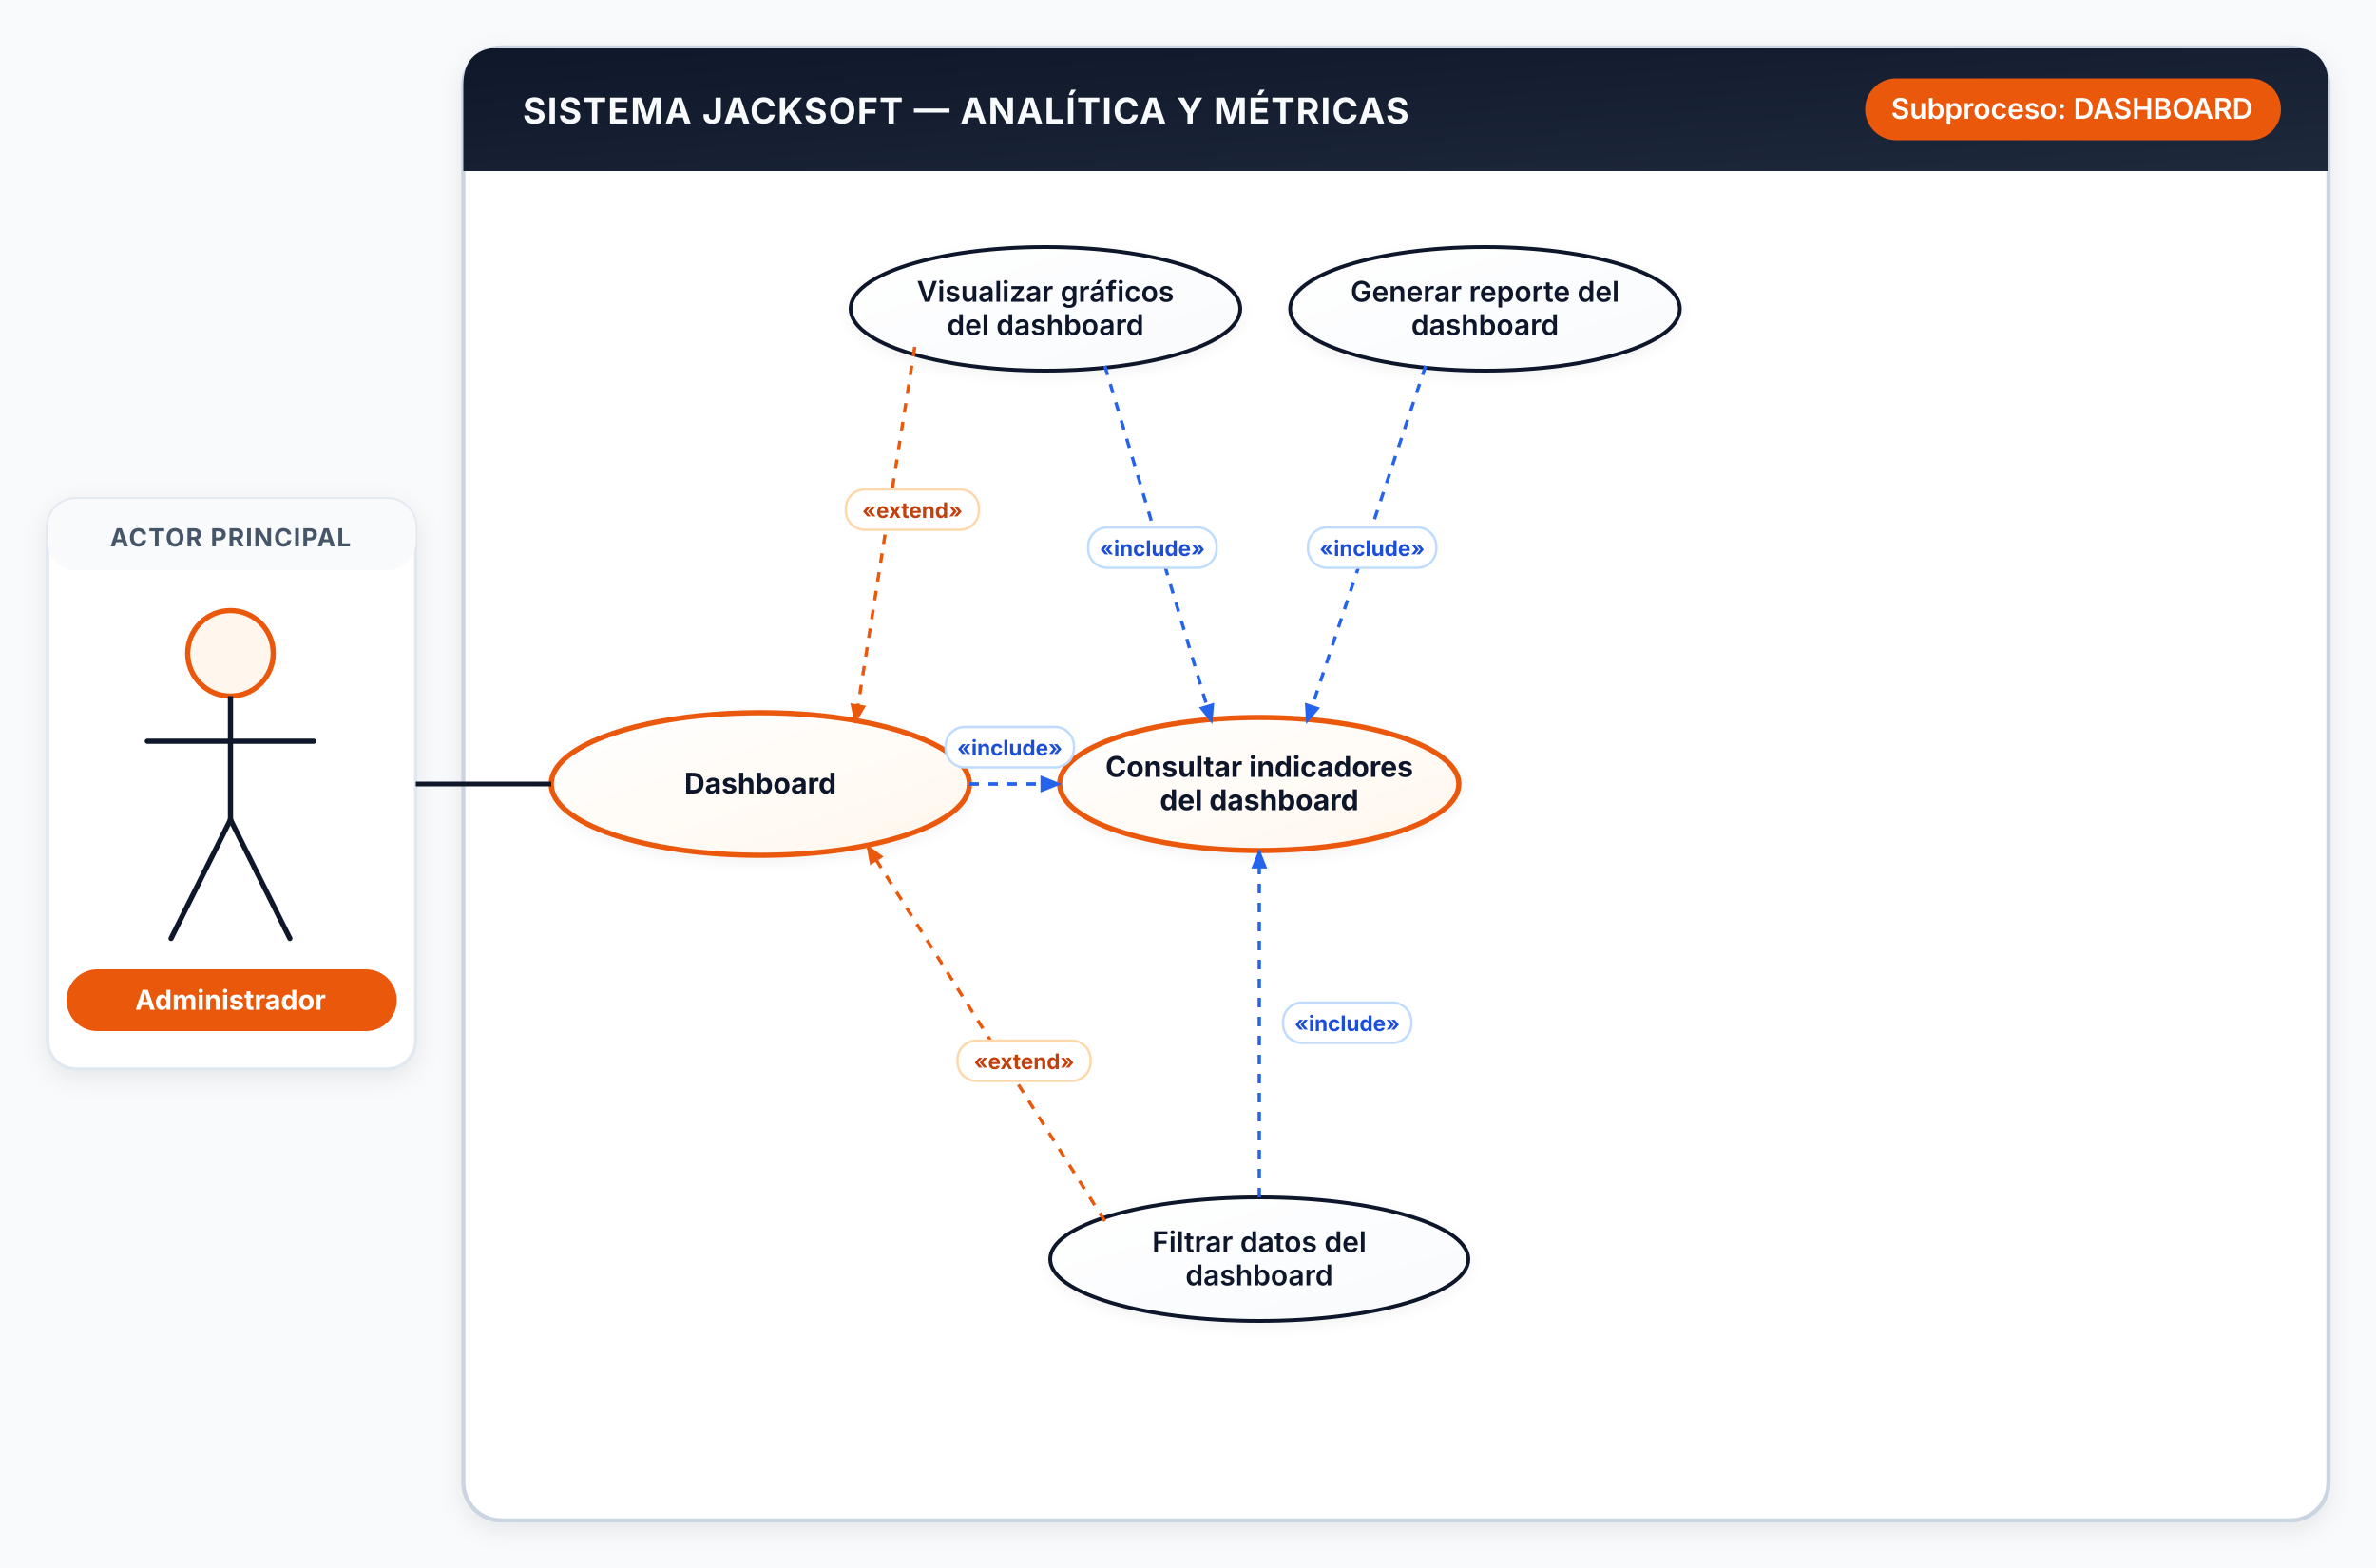
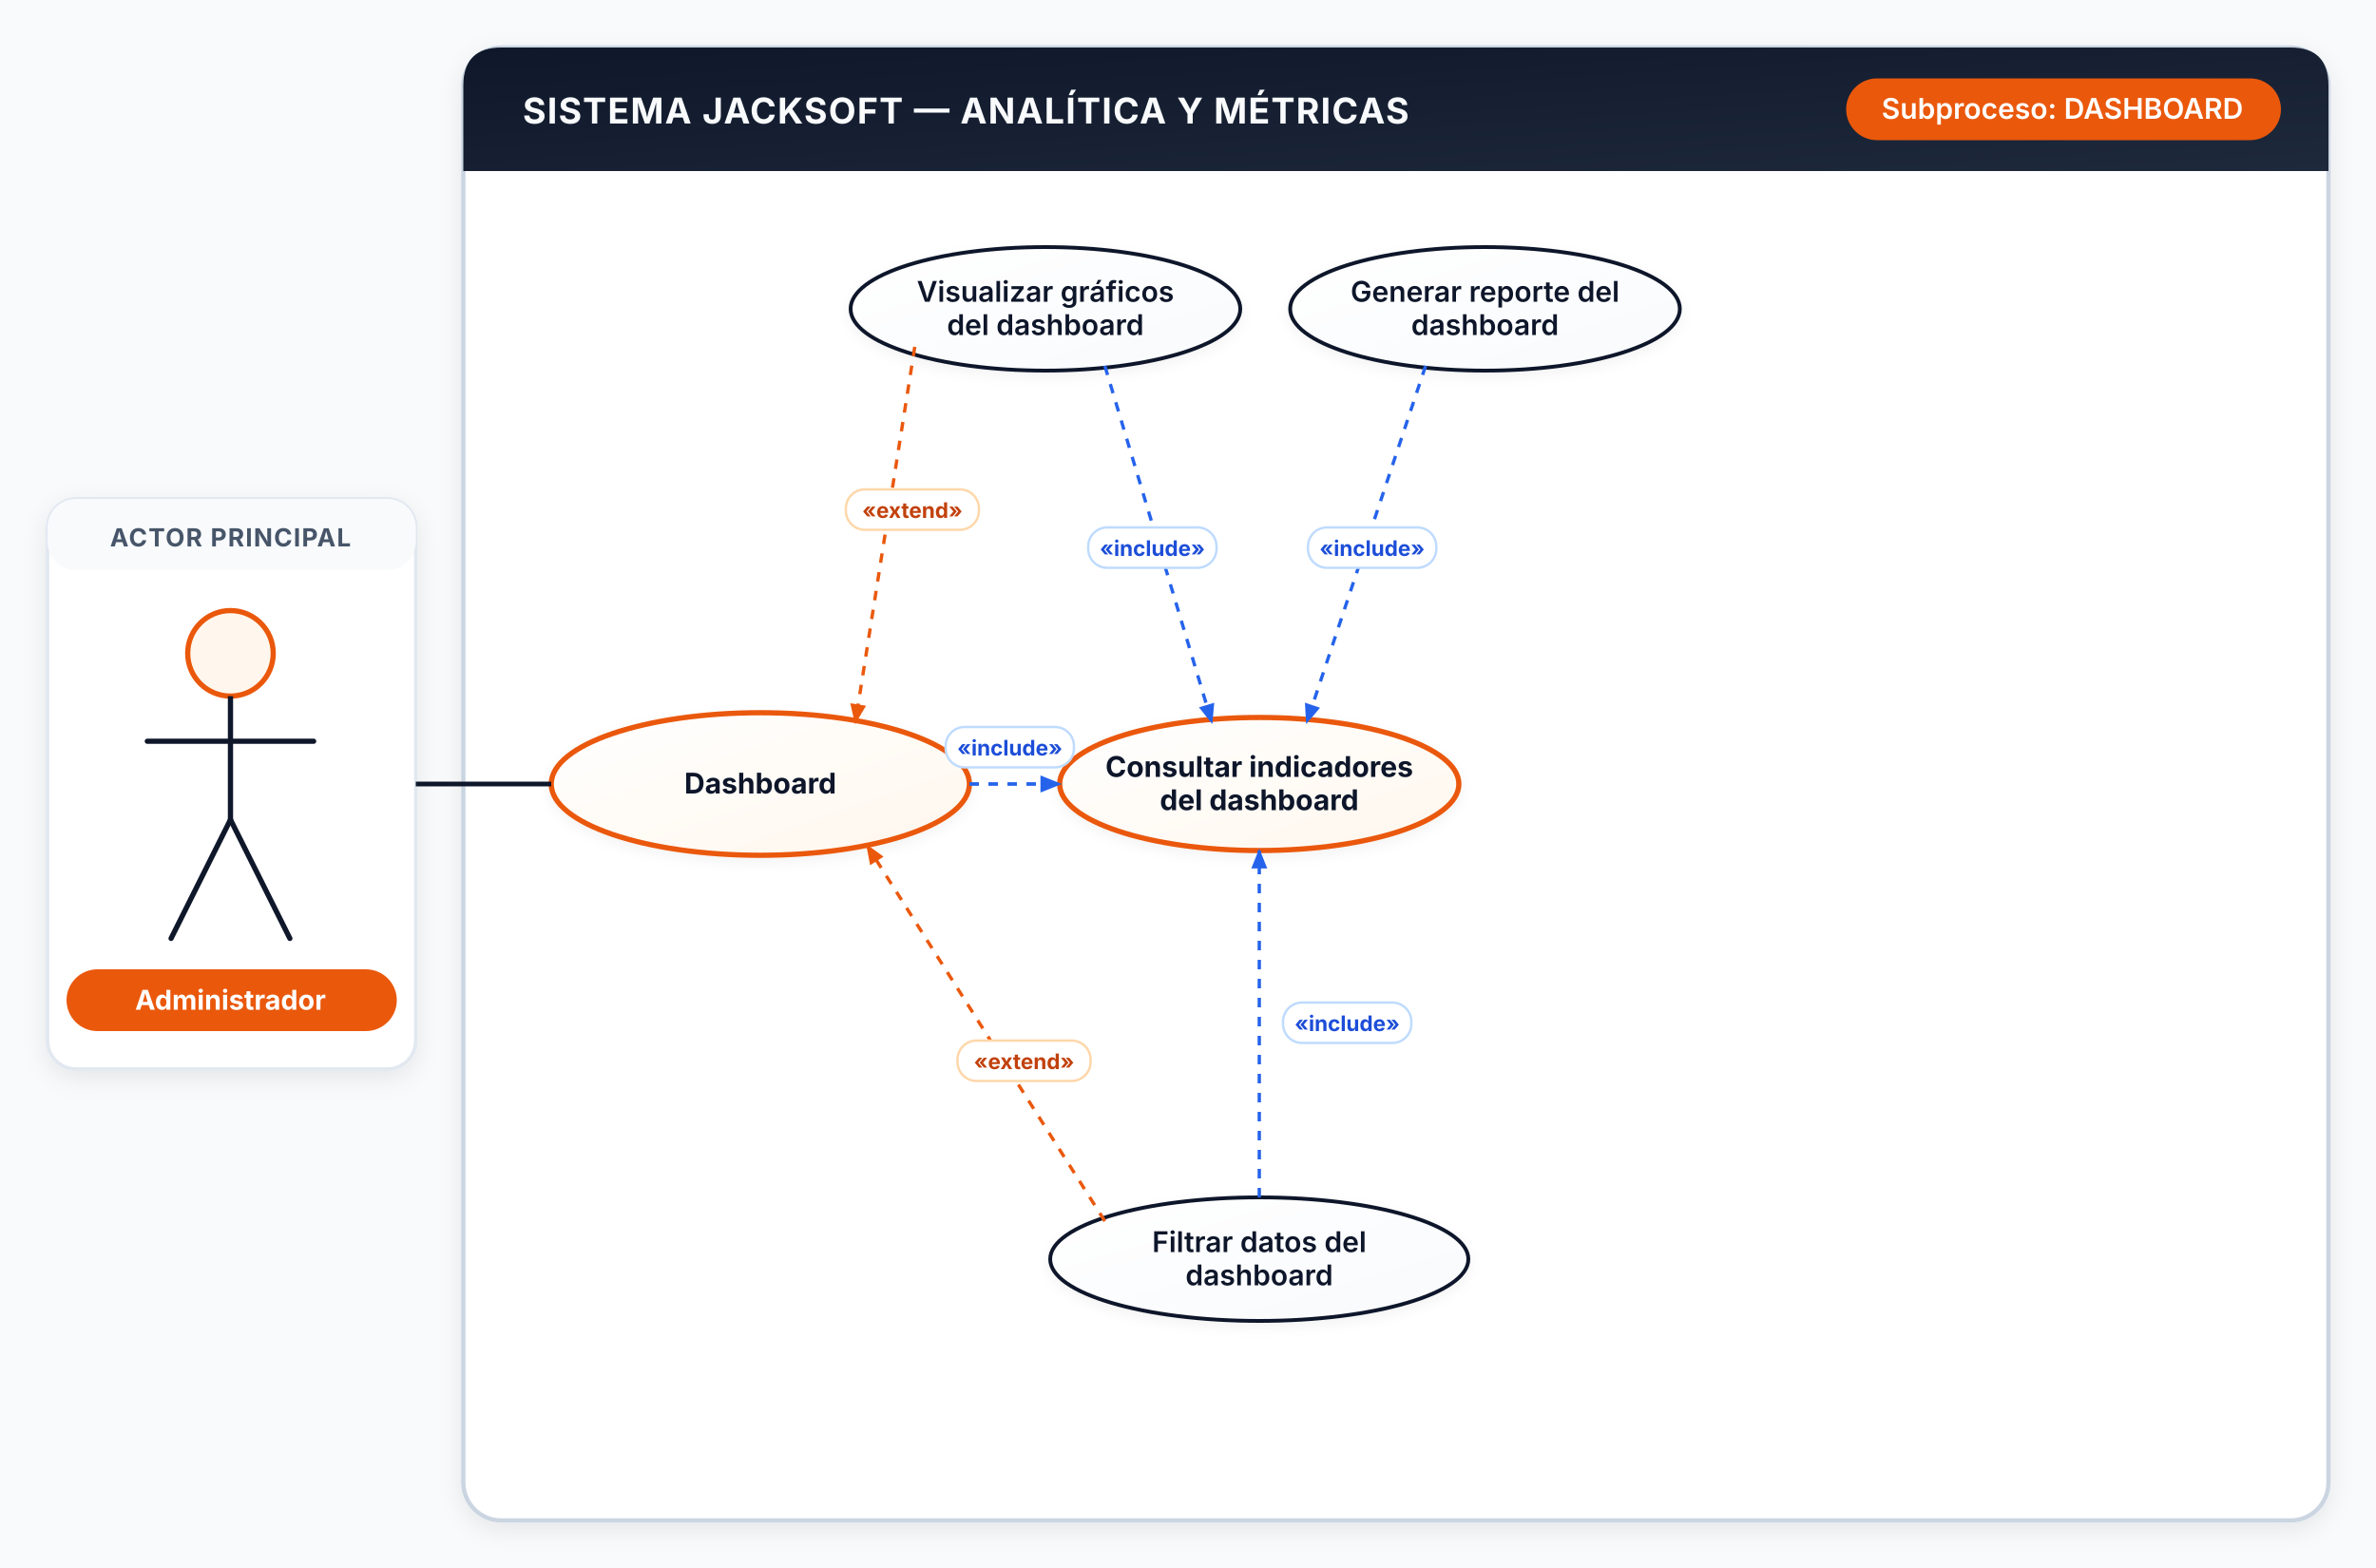
<svg xmlns="http://www.w3.org/2000/svg" width="1000" height="660" viewBox="0 0 1000 660">
  <defs>
    <linearGradient id="headerGrad" x1="0%" y1="0%" x2="100%" y2="100%">
      <stop offset="0%" stop-color="#0f172a" />
      <stop offset="100%" stop-color="#1e293b" />
    </linearGradient>
    <linearGradient id="hubUcGrad" x1="0%" y1="0%" x2="100%" y2="100%">
      <stop offset="0%" stop-color="#ffffff" />
      <stop offset="100%" stop-color="#fff7ed" />
    </linearGradient>
    <linearGradient id="ucGrad" x1="0%" y1="0%" x2="100%" y2="100%">
      <stop offset="0%" stop-color="#ffffff" />
      <stop offset="100%" stop-color="#f8fafc" />
    </linearGradient>
    <marker id="extendArrow" viewBox="0 0 10 10" refX="9" refY="5" markerWidth="6" markerHeight="6" orient="auto-start-reverse">
      <path d="M 0 1 L 10 5 L 0 9 z" fill="#ea580c" />
    </marker>
    <marker id="includeArrow" viewBox="0 0 10 10" refX="9" refY="5" markerWidth="6" markerHeight="6" orient="auto-start-reverse">
      <path d="M 0 1 L 10 5 L 0 9 z" fill="#2563eb" />
    </marker>
    <filter id="cardShadow" x="-10%" y="-10%" width="120%" height="125%" filterUnits="userSpaceOnUse">
      <feDropShadow dx="0" dy="3" stdDeviation="5" flood-color="#0f172a" flood-opacity="0.08" />
    </filter>
    <filter id="pillShadow" x="-10%" y="-10%" width="120%" height="130%" filterUnits="userSpaceOnUse">
      <feDropShadow dx="0" dy="2" stdDeviation="2.5" flood-color="#000000" flood-opacity="0.05" />
    </filter>
  </defs>
  <rect width="100%" height="100%" fill="#f8fafc" />
  <rect x="195" y="20" width="785" height="620" rx="16" fill="#ffffff" stroke="#cbd5e1" stroke-width="1.8" filter="url(#cardShadow)" />
  <path d="M 195 36 Q 195 20 211 20 L 964 20 Q 980 20 980 36 L 980 72 L 195 72 Z" fill="url(#headerGrad)" />
  <text x="220" y="52" font-family="'Inter', -apple-system, sans-serif" font-size="15" font-weight="700" fill="#f8fafc" letter-spacing="0.5">
    SISTEMA JACKSOFT — ANALÍTICA Y MÉTRICAS
  </text>
-   <rect x="785" y="33" width="175" height="26" rx="13" fill="#ea580c" />
-   <text x="872" y="50" font-family="'Inter', -apple-system, sans-serif" font-size="12" font-weight="600" fill="#ffffff" text-anchor="middle">
+   <rect x="777" y="33" width="183" height="26" rx="13" fill="#ea580c" />
+   <text x="868" y="50" font-family="'Inter', -apple-system, sans-serif" font-size="12" font-weight="600" fill="#ffffff" text-anchor="middle">
    Subproceso: DASHBOARD
  </text>
  <rect x="20" y="210.0" width="155" height="240" rx="12" fill="#ffffff" stroke="#e2e8f0" stroke-width="1.5" filter="url(#cardShadow)" />
  <rect x="20" y="210.0" width="155" height="30" rx="12" fill="#f8fafc" />
  <text x="97" y="230.0" font-family="'Inter', -apple-system, sans-serif" font-size="10.5" font-weight="700" fill="#475569" text-anchor="middle" letter-spacing="0.5">
    ACTOR PRINCIPAL
  </text>
  <circle cx="97" cy="275.0" r="18" fill="#fff7ed" stroke="#ea580c" stroke-width="2.2" />
  <line x1="97" y1="293.0" x2="97" y2="345.0" stroke="#0f172a" stroke-width="2.2" />
  <line x1="62" y1="312.0" x2="132" y2="312.0" stroke="#0f172a" stroke-width="2.2" stroke-linecap="round" />
  <line x1="97" y1="345.0" x2="72" y2="395.0" stroke="#0f172a" stroke-width="2.2" stroke-linecap="round" />
  <line x1="97" y1="345.0" x2="122" y2="395.0" stroke="#0f172a" stroke-width="2.2" stroke-linecap="round" />
  <rect x="28" y="408.0" width="139" height="26" rx="13" fill="#ea580c" />
  <text x="97" y="425.0" font-family="'Inter', -apple-system, sans-serif" font-size="11.5" font-weight="700" fill="#ffffff" text-anchor="middle">
    Administrador
  </text>
  <g filter="url(#pillShadow)">
    <ellipse cx="320" cy="330.0" rx="88" ry="30" fill="url(#hubUcGrad)" stroke="#ea580c" stroke-width="2.2" />
    <text x="320" y="334.0" font-family="'Inter', sans-serif" font-size="12" font-weight="700" fill="#0f172a" text-anchor="middle">Dashboard</text>
  </g>
  <line x1="175" y1="330.0" x2="232" y2="330.0" stroke="#0f172a" stroke-width="2" />
  <g filter="url(#pillShadow)">
    <ellipse cx="530" cy="330.0" rx="84" ry="28" fill="url(#hubUcGrad)" stroke="#ea580c" stroke-width="2.2" />
    <text x="530" y="327.0" font-family="'Inter', sans-serif" font-size="12" font-weight="700" fill="#0f172a" text-anchor="middle">Consultar indicadores</text>
    <text x="530" y="341.0" font-family="'Inter', sans-serif" font-size="12" font-weight="700" fill="#0f172a" text-anchor="middle">del dashboard</text>
  </g>
  <line x1="408" y1="330.0" x2="446" y2="330.0" stroke="#2563eb" stroke-width="1.5" stroke-dasharray="4,4" marker-end="url(#includeArrow)" />
  <rect x="398.0" y="306.0" width="54" height="17" rx="8" fill="#ffffff" stroke="#bfdbfe" stroke-width="1" />
  <text x="425.0" y="318.0" font-family="'Inter', sans-serif" font-size="9" font-weight="700" fill="#1d4ed8" text-anchor="middle">«include»</text>
  <g filter="url(#pillShadow)">
    <ellipse cx="440" cy="130" rx="82" ry="26" fill="url(#ucGrad)" stroke="#0f172a" stroke-width="1.6" />
    <text x="440" y="127.0" font-family="'Inter', sans-serif" font-size="12" font-weight="600" fill="#0f172a" text-anchor="middle">Visualizar gráficos</text>
    <text x="440" y="141.0" font-family="'Inter', sans-serif" font-size="12" font-weight="600" fill="#0f172a" text-anchor="middle">del dashboard</text>
  </g>
  <g filter="url(#pillShadow)">
    <ellipse cx="625" cy="130" rx="82" ry="26" fill="url(#ucGrad)" stroke="#0f172a" stroke-width="1.6" />
    <text x="625" y="127.0" font-family="'Inter', sans-serif" font-size="12" font-weight="600" fill="#0f172a" text-anchor="middle">Generar reporte del</text>
    <text x="625" y="141.0" font-family="'Inter', sans-serif" font-size="12" font-weight="600" fill="#0f172a" text-anchor="middle">dashboard</text>
  </g>
  <line x1="385" y1="146" x2="360" y2="304.0" stroke="#ea580c" stroke-width="1.4" stroke-dasharray="4,4" marker-end="url(#extendArrow)" />
  <rect x="356.0" y="206.0" width="56" height="17" rx="8" fill="#ffffff" stroke="#fed7aa" stroke-width="1" />
  <text x="384.0" y="218.0" font-family="'Inter', sans-serif" font-size="9" font-weight="700" fill="#c2410c" text-anchor="middle">«extend»</text>
  <line x1="465" y1="154" x2="510" y2="304.0" stroke="#2563eb" stroke-width="1.4" stroke-dasharray="4,4" marker-end="url(#includeArrow)" />
  <rect x="458.0" y="222.0" width="54" height="17" rx="8" fill="#ffffff" stroke="#bfdbfe" stroke-width="1" />
  <text x="485.0" y="234.0" font-family="'Inter', sans-serif" font-size="9" font-weight="700" fill="#1d4ed8" text-anchor="middle">«include»</text>
  <line x1="600" y1="154" x2="550" y2="304.0" stroke="#2563eb" stroke-width="1.4" stroke-dasharray="4,4" marker-end="url(#includeArrow)" />
  <rect x="550.5" y="222.0" width="54" height="17" rx="8" fill="#ffffff" stroke="#bfdbfe" stroke-width="1" />
  <text x="577.5" y="234.0" font-family="'Inter', sans-serif" font-size="9" font-weight="700" fill="#1d4ed8" text-anchor="middle">«include»</text>
  <g filter="url(#pillShadow)">
    <ellipse cx="530" cy="530" rx="88" ry="26" fill="url(#ucGrad)" stroke="#0f172a" stroke-width="1.6" />
    <text x="530" y="527.0" font-family="'Inter', sans-serif" font-size="12" font-weight="600" fill="#0f172a" text-anchor="middle">Filtrar datos del</text>
    <text x="530" y="541.0" font-family="'Inter', sans-serif" font-size="12" font-weight="600" fill="#0f172a" text-anchor="middle">dashboard</text>
  </g>
  <line x1="465" y1="514" x2="365" y2="356.0" stroke="#ea580c" stroke-width="1.4" stroke-dasharray="4,4" marker-end="url(#extendArrow)" />
  <rect x="403.0" y="438.0" width="56" height="17" rx="8" fill="#ffffff" stroke="#fed7aa" stroke-width="1" />
  <text x="431.0" y="450.0" font-family="'Inter', sans-serif" font-size="9" font-weight="700" fill="#c2410c" text-anchor="middle">«extend»</text>
  <line x1="530" y1="504" x2="530" y2="358.0" stroke="#2563eb" stroke-width="1.4" stroke-dasharray="4,4" marker-end="url(#includeArrow)" />
  <rect x="540" y="422.0" width="54" height="17" rx="8" fill="#ffffff" stroke="#bfdbfe" stroke-width="1" />
  <text x="567" y="434.0" font-family="'Inter', sans-serif" font-size="9" font-weight="700" fill="#1d4ed8" text-anchor="middle">«include»</text>
</svg>
